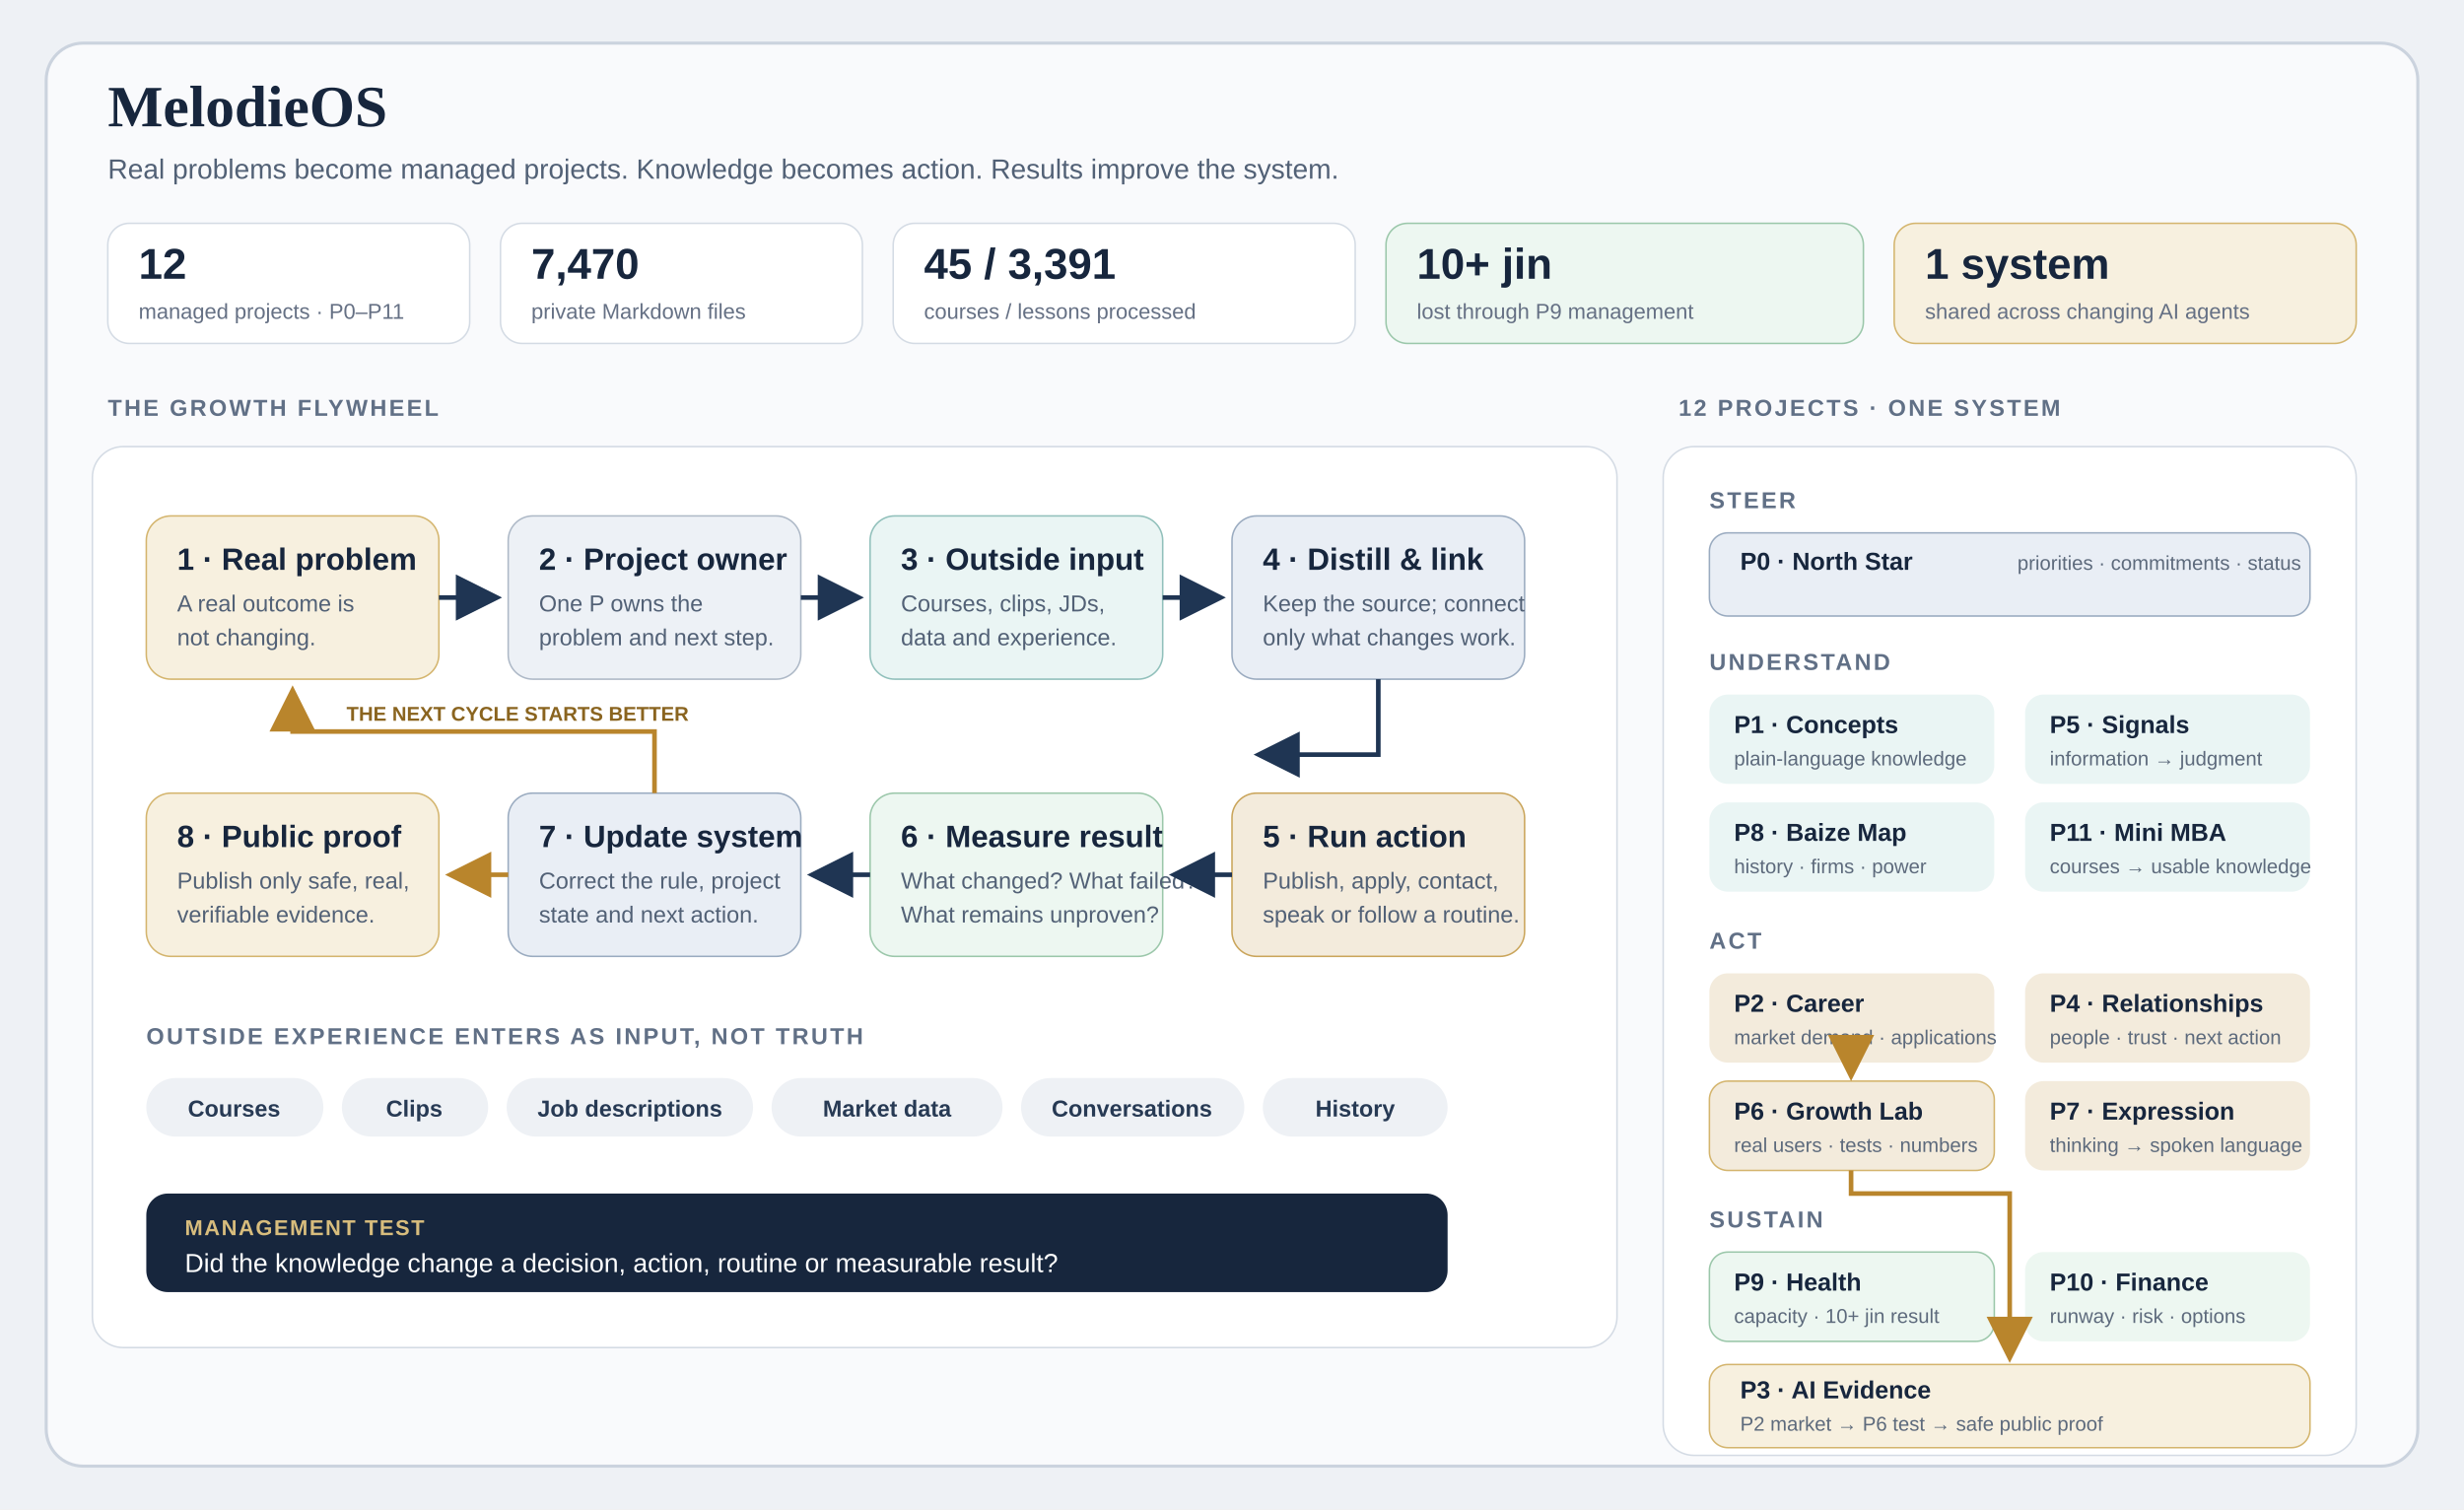
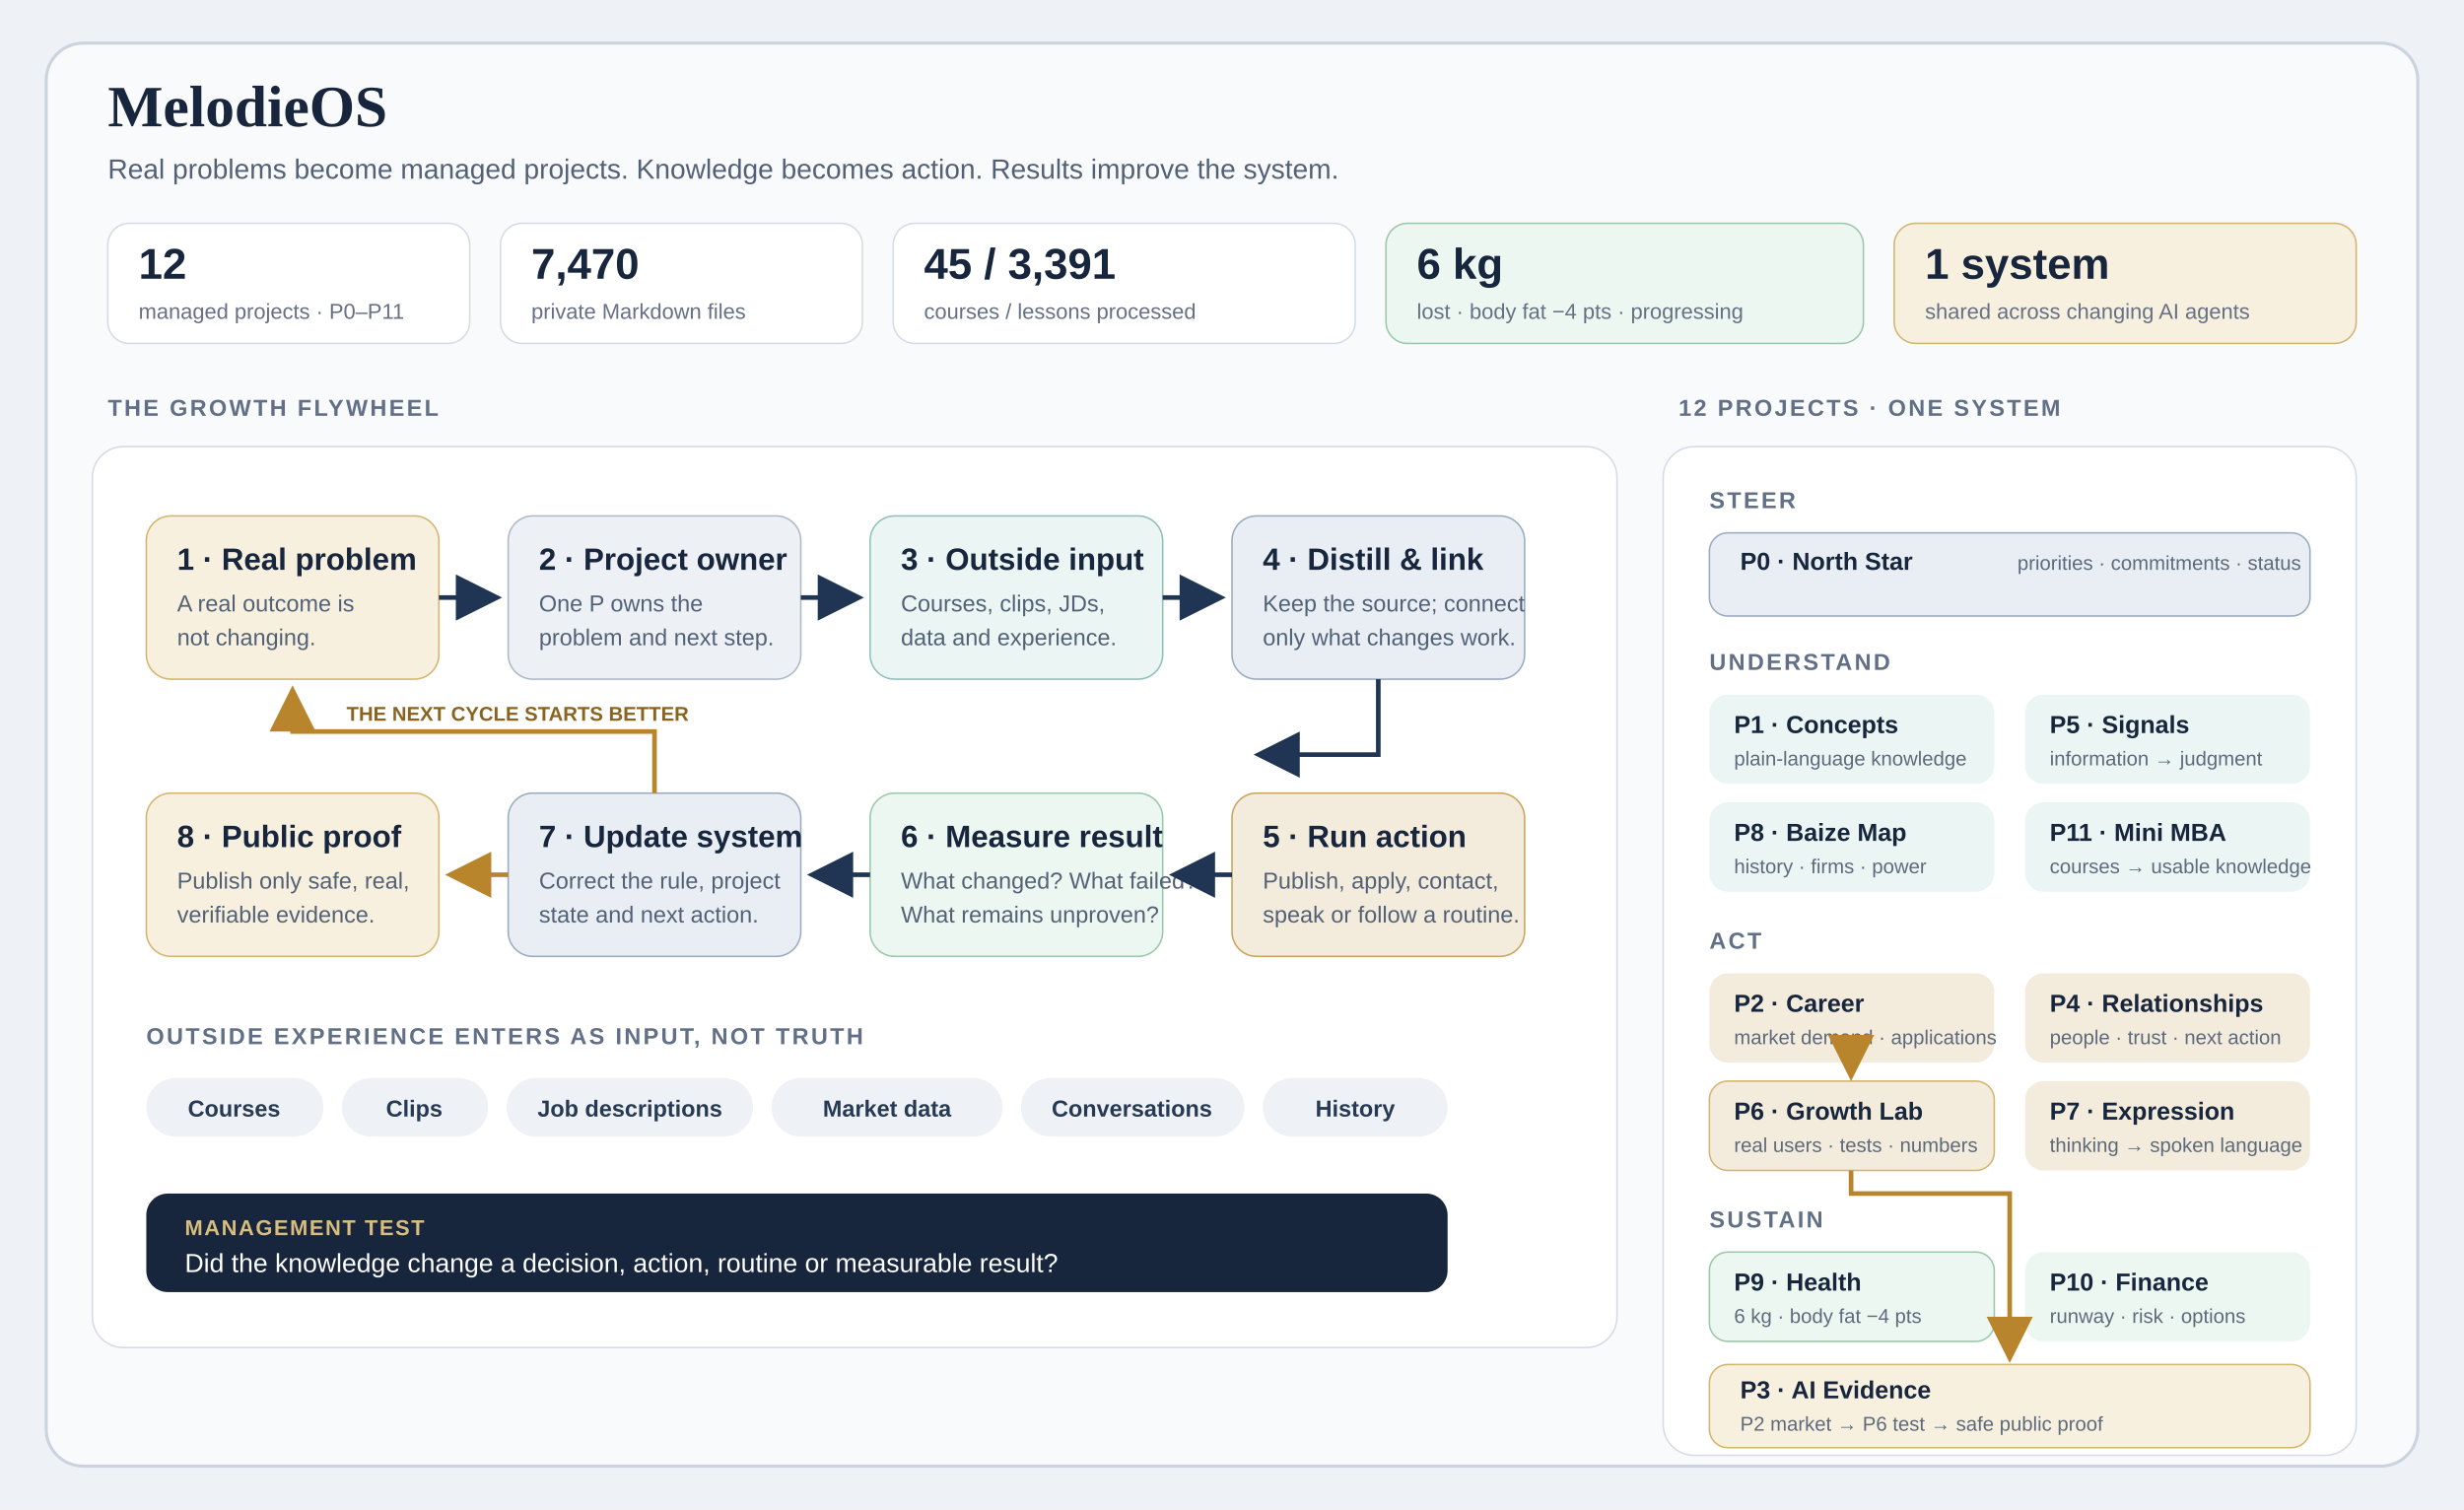
<svg xmlns="http://www.w3.org/2000/svg" width="1600" height="980" viewBox="0 0 1600 980" role="img" aria-labelledby="title desc">
  <defs>
    <marker id="arrow-navy" markerWidth="10" markerHeight="10" refX="8" refY="5" orient="auto" markerUnits="strokeWidth">
      <path d="M0,0 L10,5 L0,10 Z" fill="#1f3553" />
    </marker>
    <marker id="arrow-gold" markerWidth="10" markerHeight="10" refX="8" refY="5" orient="auto" markerUnits="strokeWidth">
      <path d="M0,0 L10,5 L0,10 Z" fill="#b9852c" />
    </marker>
    <style>
      .sans { font-family: -apple-system, BlinkMacSystemFont, "Segoe UI", Arial, sans-serif; }
      .serif { font-family: Georgia, "Times New Roman", serif; }
      .label { font-size: 15px; font-weight: 700; letter-spacing: 1.5px; fill: #617086; }
      .node-title { font-size: 20px; font-weight: 700; fill: #17263d; }
      .node-copy { font-size: 15px; fill: #526176; }
      .project { font-size: 16px; font-weight: 700; fill: #17263d; }
      .project-copy { font-size: 13px; fill: #5d6a7c; }
      .metric { font-size: 28px; font-weight: 700; fill: #17263d; }
      .metric-label { font-size: 14px; fill: #657084; }
    </style>
  </defs>
  <rect width="1600" height="980" fill="#eef1f5" />
  <rect x="30" y="28" width="1540" height="924" rx="24" fill="#f9fafc" stroke="#cbd3de" stroke-width="2" />
  <text x="70" y="82" class="serif" font-size="38" font-weight="700" fill="#17263d">MelodieOS</text>
  <text x="70" y="116" class="sans" font-size="18" fill="#526176">Real problems become managed projects. Knowledge becomes action. Results improve the system.</text>
  <g class="sans">
    <rect x="70" y="145" width="235" height="78" rx="14" fill="#ffffff" stroke="#d4dbe4" />
    <text x="90" y="181" class="metric">12</text>
    <text x="90" y="207" class="metric-label">managed projects · P0–P11</text>
    <rect x="325" y="145" width="235" height="78" rx="14" fill="#ffffff" stroke="#d4dbe4" />
    <text x="345" y="181" class="metric">7,470</text>
    <text x="345" y="207" class="metric-label">private Markdown files</text>
    <rect x="580" y="145" width="300" height="78" rx="14" fill="#ffffff" stroke="#d4dbe4" />
    <text x="600" y="181" class="metric">45 / 3,391</text>
    <text x="600" y="207" class="metric-label">courses / lessons processed</text>
    <rect x="900" y="145" width="310" height="78" rx="14" fill="#edf7f1" stroke="#9bc7aa" />
-     <text x="920" y="181" class="metric">10+ jin</text>
-     <text x="920" y="207" class="metric-label">lost through P9 management</text>
+     <text x="920" y="181" class="metric">6 kg</text>
+     <text x="920" y="207" class="metric-label">lost · body fat −4 pts · progressing</text>
    <rect x="1230" y="145" width="300" height="78" rx="14" fill="#f7f0df" stroke="#d4b56e" />
    <text x="1250" y="181" class="metric">1 system</text>
    <text x="1250" y="207" class="metric-label">shared across changing AI agents</text>
  </g>
  <text x="70" y="270" class="sans label">THE GROWTH FLYWHEEL</text>
  <rect x="60" y="290" width="990" height="585" rx="20" fill="#ffffff" stroke="#d4dbe4" />
  <g class="sans">
    <rect x="95" y="335" width="190" height="106" rx="16" fill="#f7f0df" stroke="#d4b56e" />
    <text x="115" y="370" class="node-title">1 · Real problem</text>
    <text x="115" y="397" class="node-copy">A real outcome is</text>
    <text x="115" y="419" class="node-copy">not changing.</text>
    <rect x="330" y="335" width="190" height="106" rx="16" fill="#edf1f6" stroke="#aeb9c7" />
    <text x="350" y="370" class="node-title">2 · Project owner</text>
    <text x="350" y="397" class="node-copy">One P owns the</text>
    <text x="350" y="419" class="node-copy">problem and next step.</text>
    <rect x="565" y="335" width="190" height="106" rx="16" fill="#eaf5f4" stroke="#91c0bb" />
    <text x="585" y="370" class="node-title">3 · Outside input</text>
    <text x="585" y="397" class="node-copy">Courses, clips, JDs,</text>
    <text x="585" y="419" class="node-copy">data and experience.</text>
    <rect x="800" y="335" width="190" height="106" rx="16" fill="#e9eef5" stroke="#9aabc0" />
    <text x="820" y="370" class="node-title">4 · Distill &amp; link</text>
    <text x="820" y="397" class="node-copy">Keep the source; connect</text>
    <text x="820" y="419" class="node-copy">only what changes work.</text>
    <line x1="285" y1="388" x2="320" y2="388" stroke="#1f3553" stroke-width="3" marker-end="url(#arrow-navy)" />
    <line x1="520" y1="388" x2="555" y2="388" stroke="#1f3553" stroke-width="3" marker-end="url(#arrow-navy)" />
    <line x1="755" y1="388" x2="790" y2="388" stroke="#1f3553" stroke-width="3" marker-end="url(#arrow-navy)" />
    <path d="M895 441 L895 490 L820 490" fill="none" stroke="#1f3553" stroke-width="3" marker-end="url(#arrow-navy)" />
    <rect x="800" y="515" width="190" height="106" rx="16" fill="#f3ebdc" stroke="#caa55b" />
    <text x="820" y="550" class="node-title">5 · Run action</text>
    <text x="820" y="577" class="node-copy">Publish, apply, contact,</text>
    <text x="820" y="599" class="node-copy">speak or follow a routine.</text>
    <rect x="565" y="515" width="190" height="106" rx="16" fill="#edf7f1" stroke="#9bc7aa" />
    <text x="585" y="550" class="node-title">6 · Measure result</text>
    <text x="585" y="577" class="node-copy">What changed? What failed?</text>
    <text x="585" y="599" class="node-copy">What remains unproven?</text>
    <rect x="330" y="515" width="190" height="106" rx="16" fill="#e9eef5" stroke="#9aabc0" />
    <text x="350" y="550" class="node-title">7 · Update system</text>
    <text x="350" y="577" class="node-copy">Correct the rule, project</text>
    <text x="350" y="599" class="node-copy">state and next action.</text>
    <rect x="95" y="515" width="190" height="106" rx="16" fill="#f7f0df" stroke="#d4b56e" />
    <text x="115" y="550" class="node-title">8 · Public proof</text>
    <text x="115" y="577" class="node-copy">Publish only safe, real,</text>
    <text x="115" y="599" class="node-copy">verifiable evidence.</text>
    <line x1="800" y1="568" x2="765" y2="568" stroke="#1f3553" stroke-width="3" marker-end="url(#arrow-navy)" />
    <line x1="565" y1="568" x2="530" y2="568" stroke="#1f3553" stroke-width="3" marker-end="url(#arrow-navy)" />
    <line x1="330" y1="568" x2="295" y2="568" stroke="#b9852c" stroke-width="3" marker-end="url(#arrow-gold)" />
    <path d="M425 515 L425 475 L190 475 L190 451" fill="none" stroke="#b9852c" stroke-width="3" marker-end="url(#arrow-gold)" />
    <text x="225" y="468" font-size="13" font-weight="700" fill="#8a641f">THE NEXT CYCLE STARTS BETTER</text>
    <text x="95" y="678" class="label">OUTSIDE EXPERIENCE ENTERS AS INPUT, NOT TRUTH</text>
    <g font-size="15" font-weight="700" fill="#273a54">
      <rect x="95" y="700" width="115" height="38" rx="19" fill="#eef1f5" />
      <text x="152" y="725" text-anchor="middle">Courses</text>
      <rect x="222" y="700" width="95" height="38" rx="19" fill="#eef1f5" />
      <text x="269" y="725" text-anchor="middle">Clips</text>
      <rect x="329" y="700" width="160" height="38" rx="19" fill="#eef1f5" />
      <text x="409" y="725" text-anchor="middle">Job descriptions</text>
      <rect x="501" y="700" width="150" height="38" rx="19" fill="#eef1f5" />
      <text x="576" y="725" text-anchor="middle">Market data</text>
      <rect x="663" y="700" width="145" height="38" rx="19" fill="#eef1f5" />
      <text x="735" y="725" text-anchor="middle">Conversations</text>
      <rect x="820" y="700" width="120" height="38" rx="19" fill="#eef1f5" />
      <text x="880" y="725" text-anchor="middle">History</text>
    </g>
    <rect x="95" y="775" width="845" height="64" rx="14" fill="#17263d" />
    <text x="120" y="802" font-size="14" font-weight="700" letter-spacing="1" fill="#d8bd7d">MANAGEMENT TEST</text>
    <text x="120" y="826" font-size="17" fill="#ffffff">Did the knowledge change a decision, action, routine or measurable result?</text>
  </g>
  <text x="1090" y="270" class="sans label">12 PROJECTS · ONE SYSTEM</text>
  <rect x="1080" y="290" width="450" height="655" rx="20" fill="#ffffff" stroke="#d4dbe4" />
  <g class="sans">
    <text x="1110" y="330" class="label">STEER</text>
    <rect x="1110" y="346" width="390" height="54" rx="12" fill="#e9eef5" stroke="#9aabc0" />
    <text x="1130" y="370" class="project">P0 · North Star</text>
    <text x="1310" y="370" class="project-copy">priorities · commitments · status</text>
    <text x="1110" y="435" class="label">UNDERSTAND</text>
    <rect x="1110" y="451" width="185" height="58" rx="12" fill="#eaf5f4" />
    <text x="1126" y="476" class="project">P1 · Concepts</text>
    <text x="1126" y="497" class="project-copy">plain-language knowledge</text>
    <rect x="1315" y="451" width="185" height="58" rx="12" fill="#eaf5f4" />
    <text x="1331" y="476" class="project">P5 · Signals</text>
    <text x="1331" y="497" class="project-copy">information → judgment</text>
    <rect x="1110" y="521" width="185" height="58" rx="12" fill="#eaf5f4" />
    <text x="1126" y="546" class="project">P8 · Baize Map</text>
    <text x="1126" y="567" class="project-copy">history · firms · power</text>
    <rect x="1315" y="521" width="185" height="58" rx="12" fill="#eaf5f4" />
    <text x="1331" y="546" class="project">P11 · Mini MBA</text>
    <text x="1331" y="567" class="project-copy">courses → usable knowledge</text>
    <text x="1110" y="616" class="label">ACT</text>
    <rect x="1110" y="632" width="185" height="58" rx="12" fill="#f3ebdc" />
    <text x="1126" y="657" class="project">P2 · Career</text>
    <text x="1126" y="678" class="project-copy">market demand · applications</text>
    <rect x="1315" y="632" width="185" height="58" rx="12" fill="#f3ebdc" />
    <text x="1331" y="657" class="project">P4 · Relationships</text>
    <text x="1331" y="678" class="project-copy">people · trust · next action</text>
    <rect x="1110" y="702" width="185" height="58" rx="12" fill="#f3ebdc" stroke="#d4b56e" />
    <text x="1126" y="727" class="project">P6 · Growth Lab</text>
    <text x="1126" y="748" class="project-copy">real users · tests · numbers</text>
    <rect x="1315" y="702" width="185" height="58" rx="12" fill="#f3ebdc" />
    <text x="1331" y="727" class="project">P7 · Expression</text>
    <text x="1331" y="748" class="project-copy">thinking → spoken language</text>
    <text x="1110" y="797" class="label">SUSTAIN</text>
    <rect x="1110" y="813" width="185" height="58" rx="12" fill="#edf7f1" stroke="#9bc7aa" />
    <text x="1126" y="838" class="project">P9 · Health</text>
-     <text x="1126" y="859" class="project-copy">capacity · 10+ jin result</text>
+     <text x="1126" y="859" class="project-copy">6 kg · body fat −4 pts</text>
    <rect x="1315" y="813" width="185" height="58" rx="12" fill="#edf7f1" />
    <text x="1331" y="838" class="project">P10 · Finance</text>
    <text x="1331" y="859" class="project-copy">runway · risk · options</text>
    <path d="M1202 690 L1202 696" stroke="#b9852c" stroke-width="3" marker-end="url(#arrow-gold)" />
    <path d="M1202 760 L1202 775 L1305 775 L1305 879" fill="none" stroke="#b9852c" stroke-width="3" marker-end="url(#arrow-gold)" />
    <rect x="1110" y="886" width="390" height="54" rx="12" fill="#f7f0df" stroke="#d4b56e" />
    <text x="1130" y="908" class="project">P3 · AI Evidence</text>
    <text x="1130" y="929" class="project-copy">P2 market → P6 test → safe public proof</text>
  </g>
</svg>
